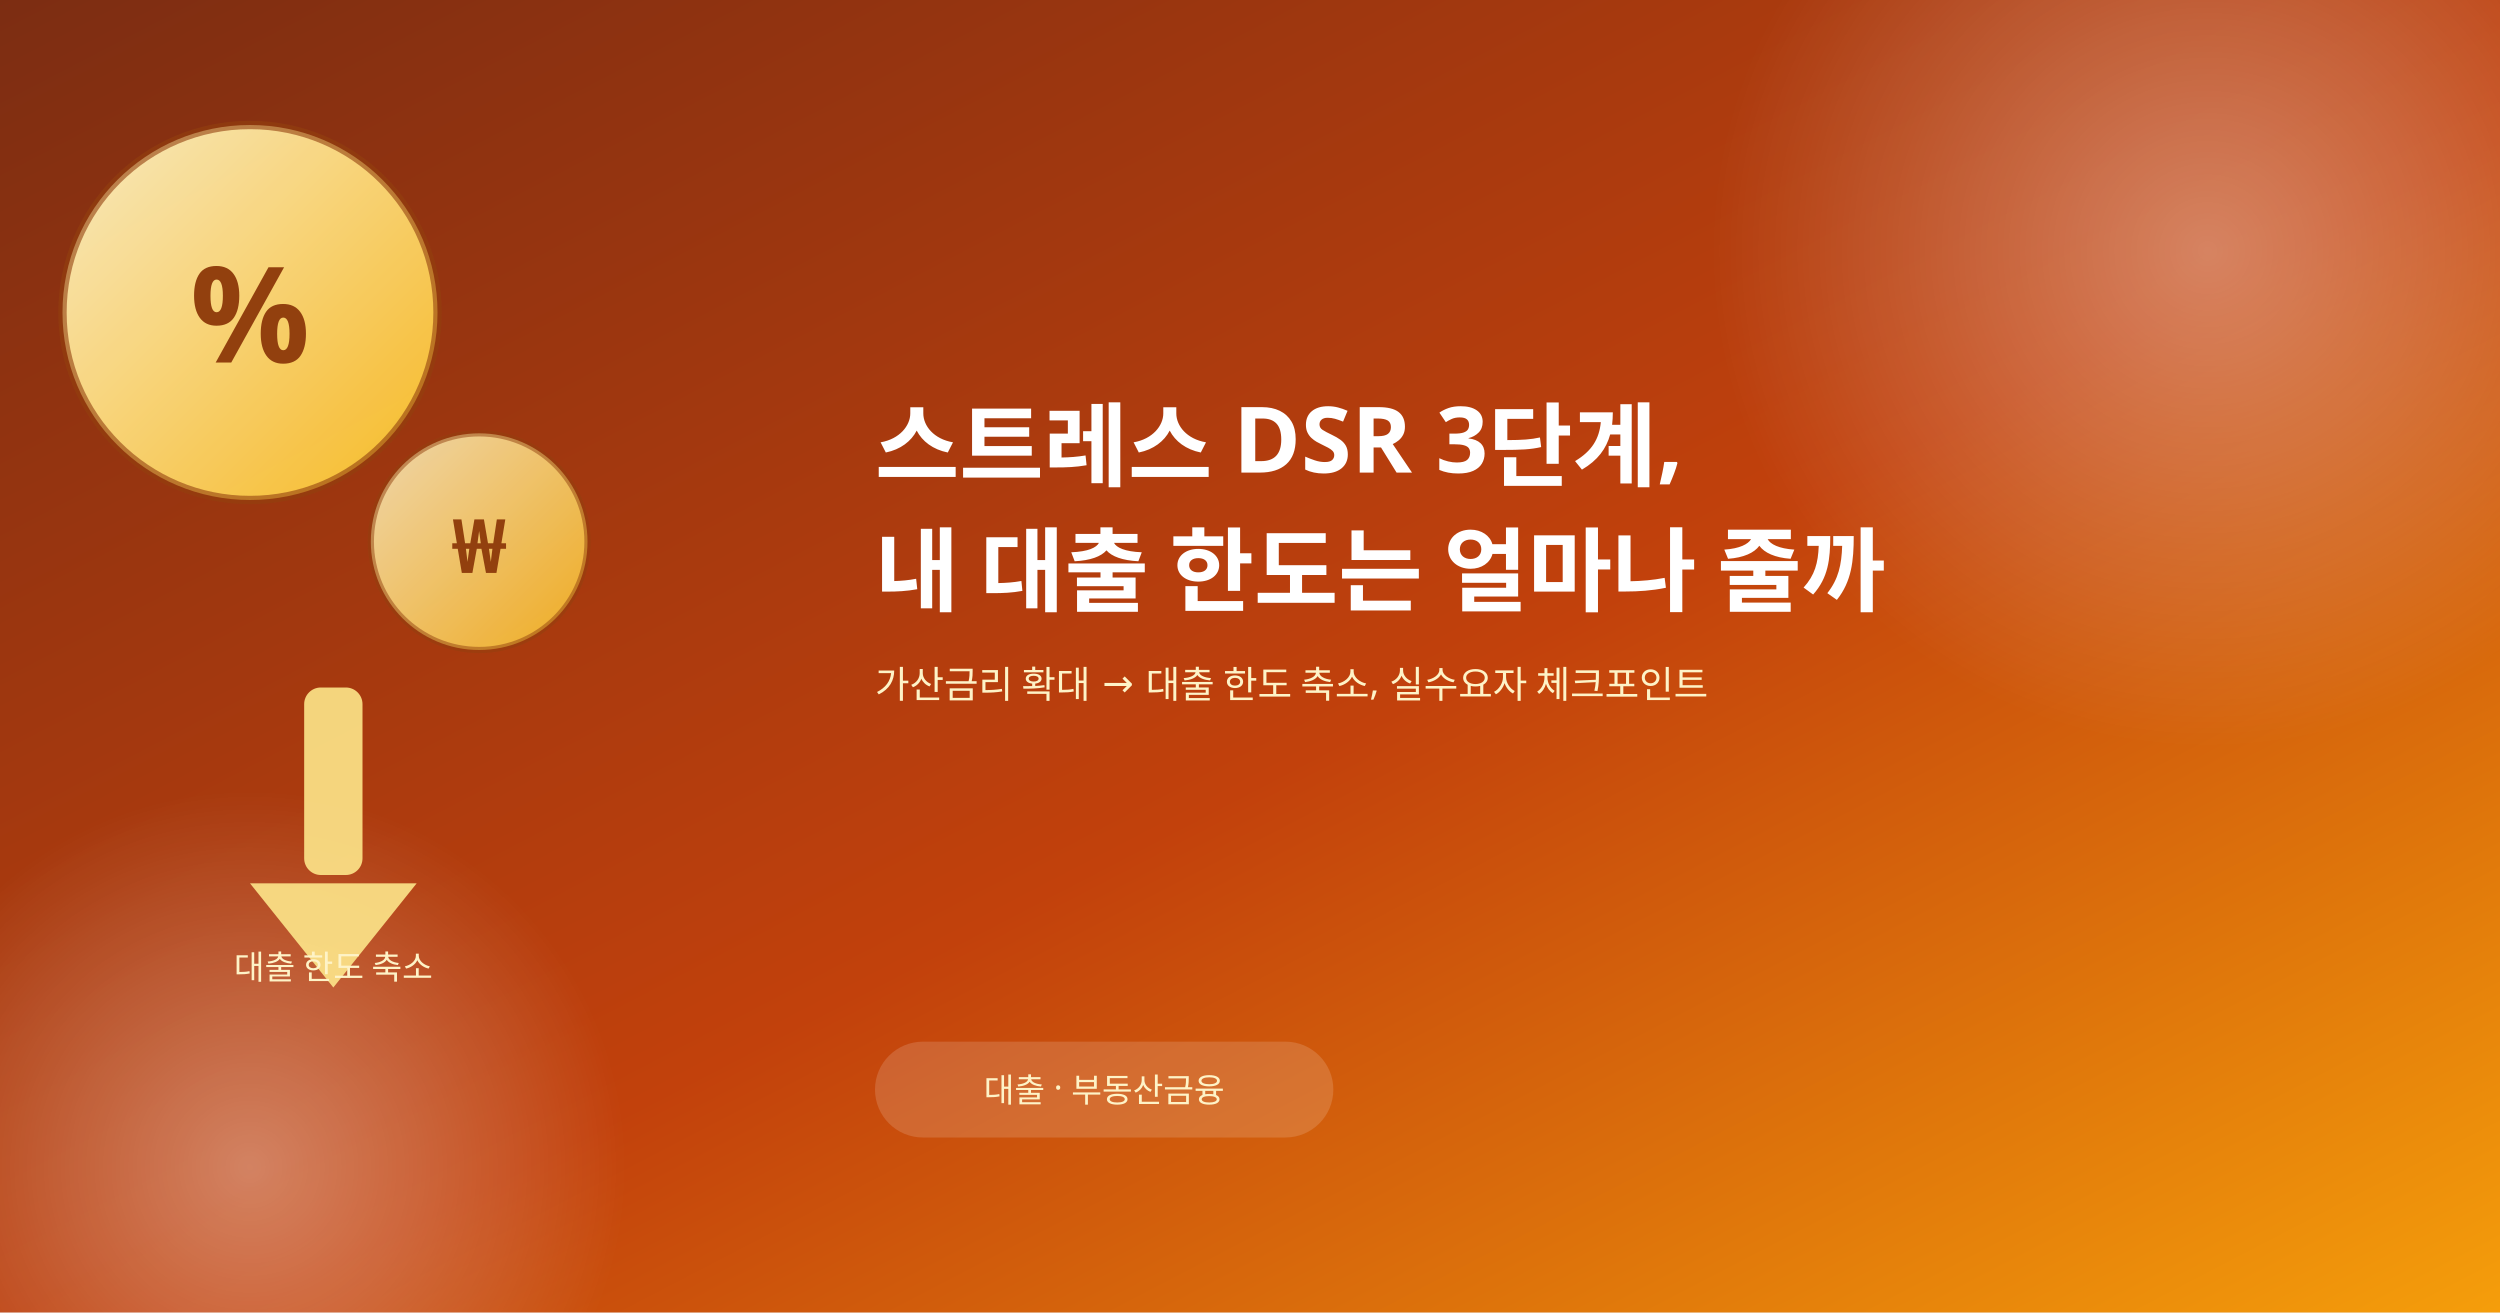
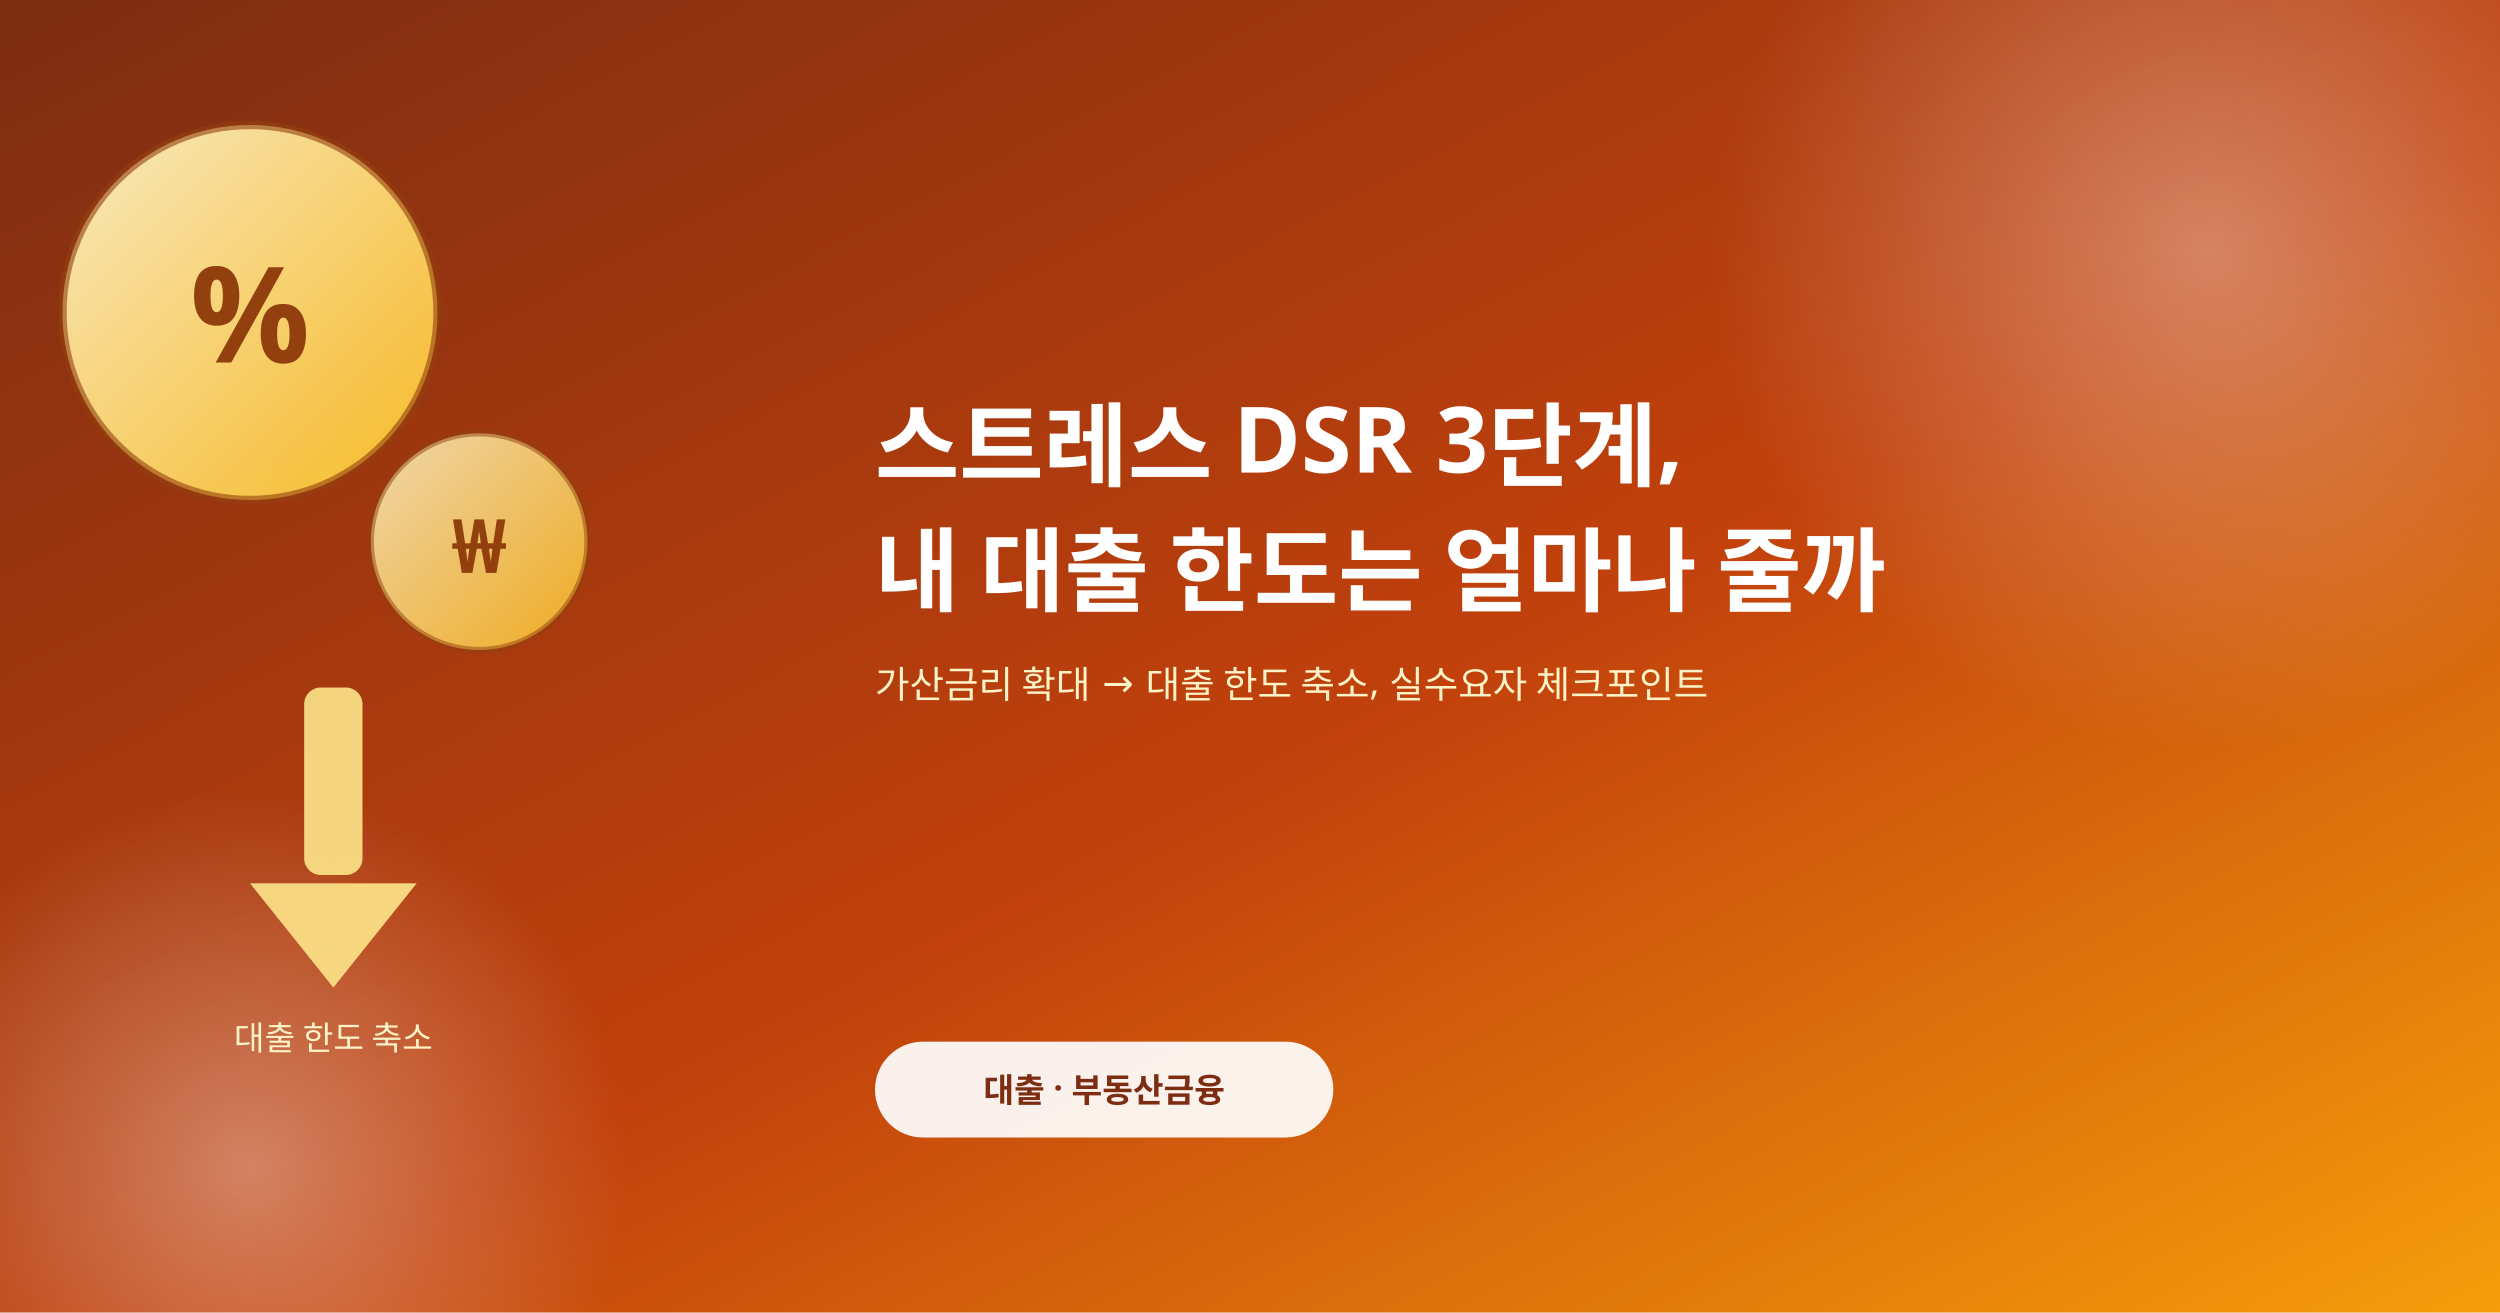
<svg xmlns="http://www.w3.org/2000/svg" width="1200" height="630" viewBox="0 0 1200 630" font-family="'Malgun Gothic','Apple SD Gothic Neo','Noto Sans KR',sans-serif">
  <defs>
    <linearGradient id="bg" x1="0%" y1="0%" x2="100%" y2="100%">
      <stop offset="0%" stop-color="#7c2d12" />
      <stop offset="55%" stop-color="#c2410c" />
      <stop offset="100%" stop-color="#f59e0b" />
    </linearGradient>
    <linearGradient id="coin" x1="0%" y1="0%" x2="100%" y2="100%">
      <stop offset="0%" stop-color="#fef3c7" />
      <stop offset="100%" stop-color="#fbbf24" />
    </linearGradient>
    <radialGradient id="glow" cx="50%" cy="50%" r="50%">
      <stop offset="0%" stop-color="#ffffff" stop-opacity="0.35" />
      <stop offset="100%" stop-color="#ffffff" stop-opacity="0" />
    </radialGradient>
  </defs>
  <rect x="0" y="0" width="1200" height="630" fill="url(#bg)" />
  <circle cx="1060" cy="120" r="240" fill="url(#glow)" />
  <circle cx="120" cy="560" r="180" fill="url(#glow)" />
  <g transform="translate(120,150)">
    <circle cx="0" cy="0" r="90" fill="url(#coin)" opacity="0.95" />
    <circle cx="0" cy="0" r="90" fill="none" stroke="#92400e" stroke-width="4" opacity="0.6" />
    <text x="0" y="24" text-anchor="middle" font-size="64" font-weight="bold" fill="#92400e">%</text>
  </g>
  <g transform="translate(230,260)">
    <circle cx="0" cy="0" r="52" fill="url(#coin)" opacity="0.85" />
    <circle cx="0" cy="0" r="52" fill="none" stroke="#92400e" stroke-width="3" opacity="0.5" />
    <text x="0" y="15" text-anchor="middle" font-size="36" font-weight="bold" fill="#92400e">₩</text>
  </g>
  <g transform="translate(160,400)" opacity="0.9">
    <rect x="-14" y="-70" width="28" height="90" rx="8" fill="#fde68a" />
    <path d="M -40 24 L 0 74 L 40 24 Z" fill="#fde68a" />
  </g>
-   <text x="160" y="470" text-anchor="middle" font-size="16" fill="#fef3c7">대출 한도 축소</text>
+   <text x="160" y="504" text-anchor="middle" font-size="16" fill="#fef3c7">대출 한도 축소</text>
  <text x="420" y="230" font-size="44" font-weight="bold" fill="#ffffff">스트레스 DSR 3단계,</text>
  <text x="420" y="290" font-size="44" font-weight="bold" fill="#ffffff">내 대출 한도는 얼마나 줄까</text>
  <text x="420" y="335" font-size="18" fill="#fef3c7">가산금리 확대 → 대출 한도 축소, 실수요자 체크포인트</text>
-   <rect x="420" y="500" width="220" height="46" rx="23" fill="#ffffff" opacity="0.15" />
-   <text x="530" y="529" text-anchor="middle" font-size="16" fill="#fef3c7">대출 · 부동산금융</text>
+   <rect x="420" y="500" width="220" height="46" rx="23" fill="#ffffff" opacity="0.92" />
+   <text x="530" y="529" text-anchor="middle" font-size="16" font-weight="bold" fill="#7c2d12">대출 · 부동산금융</text>
</svg>
